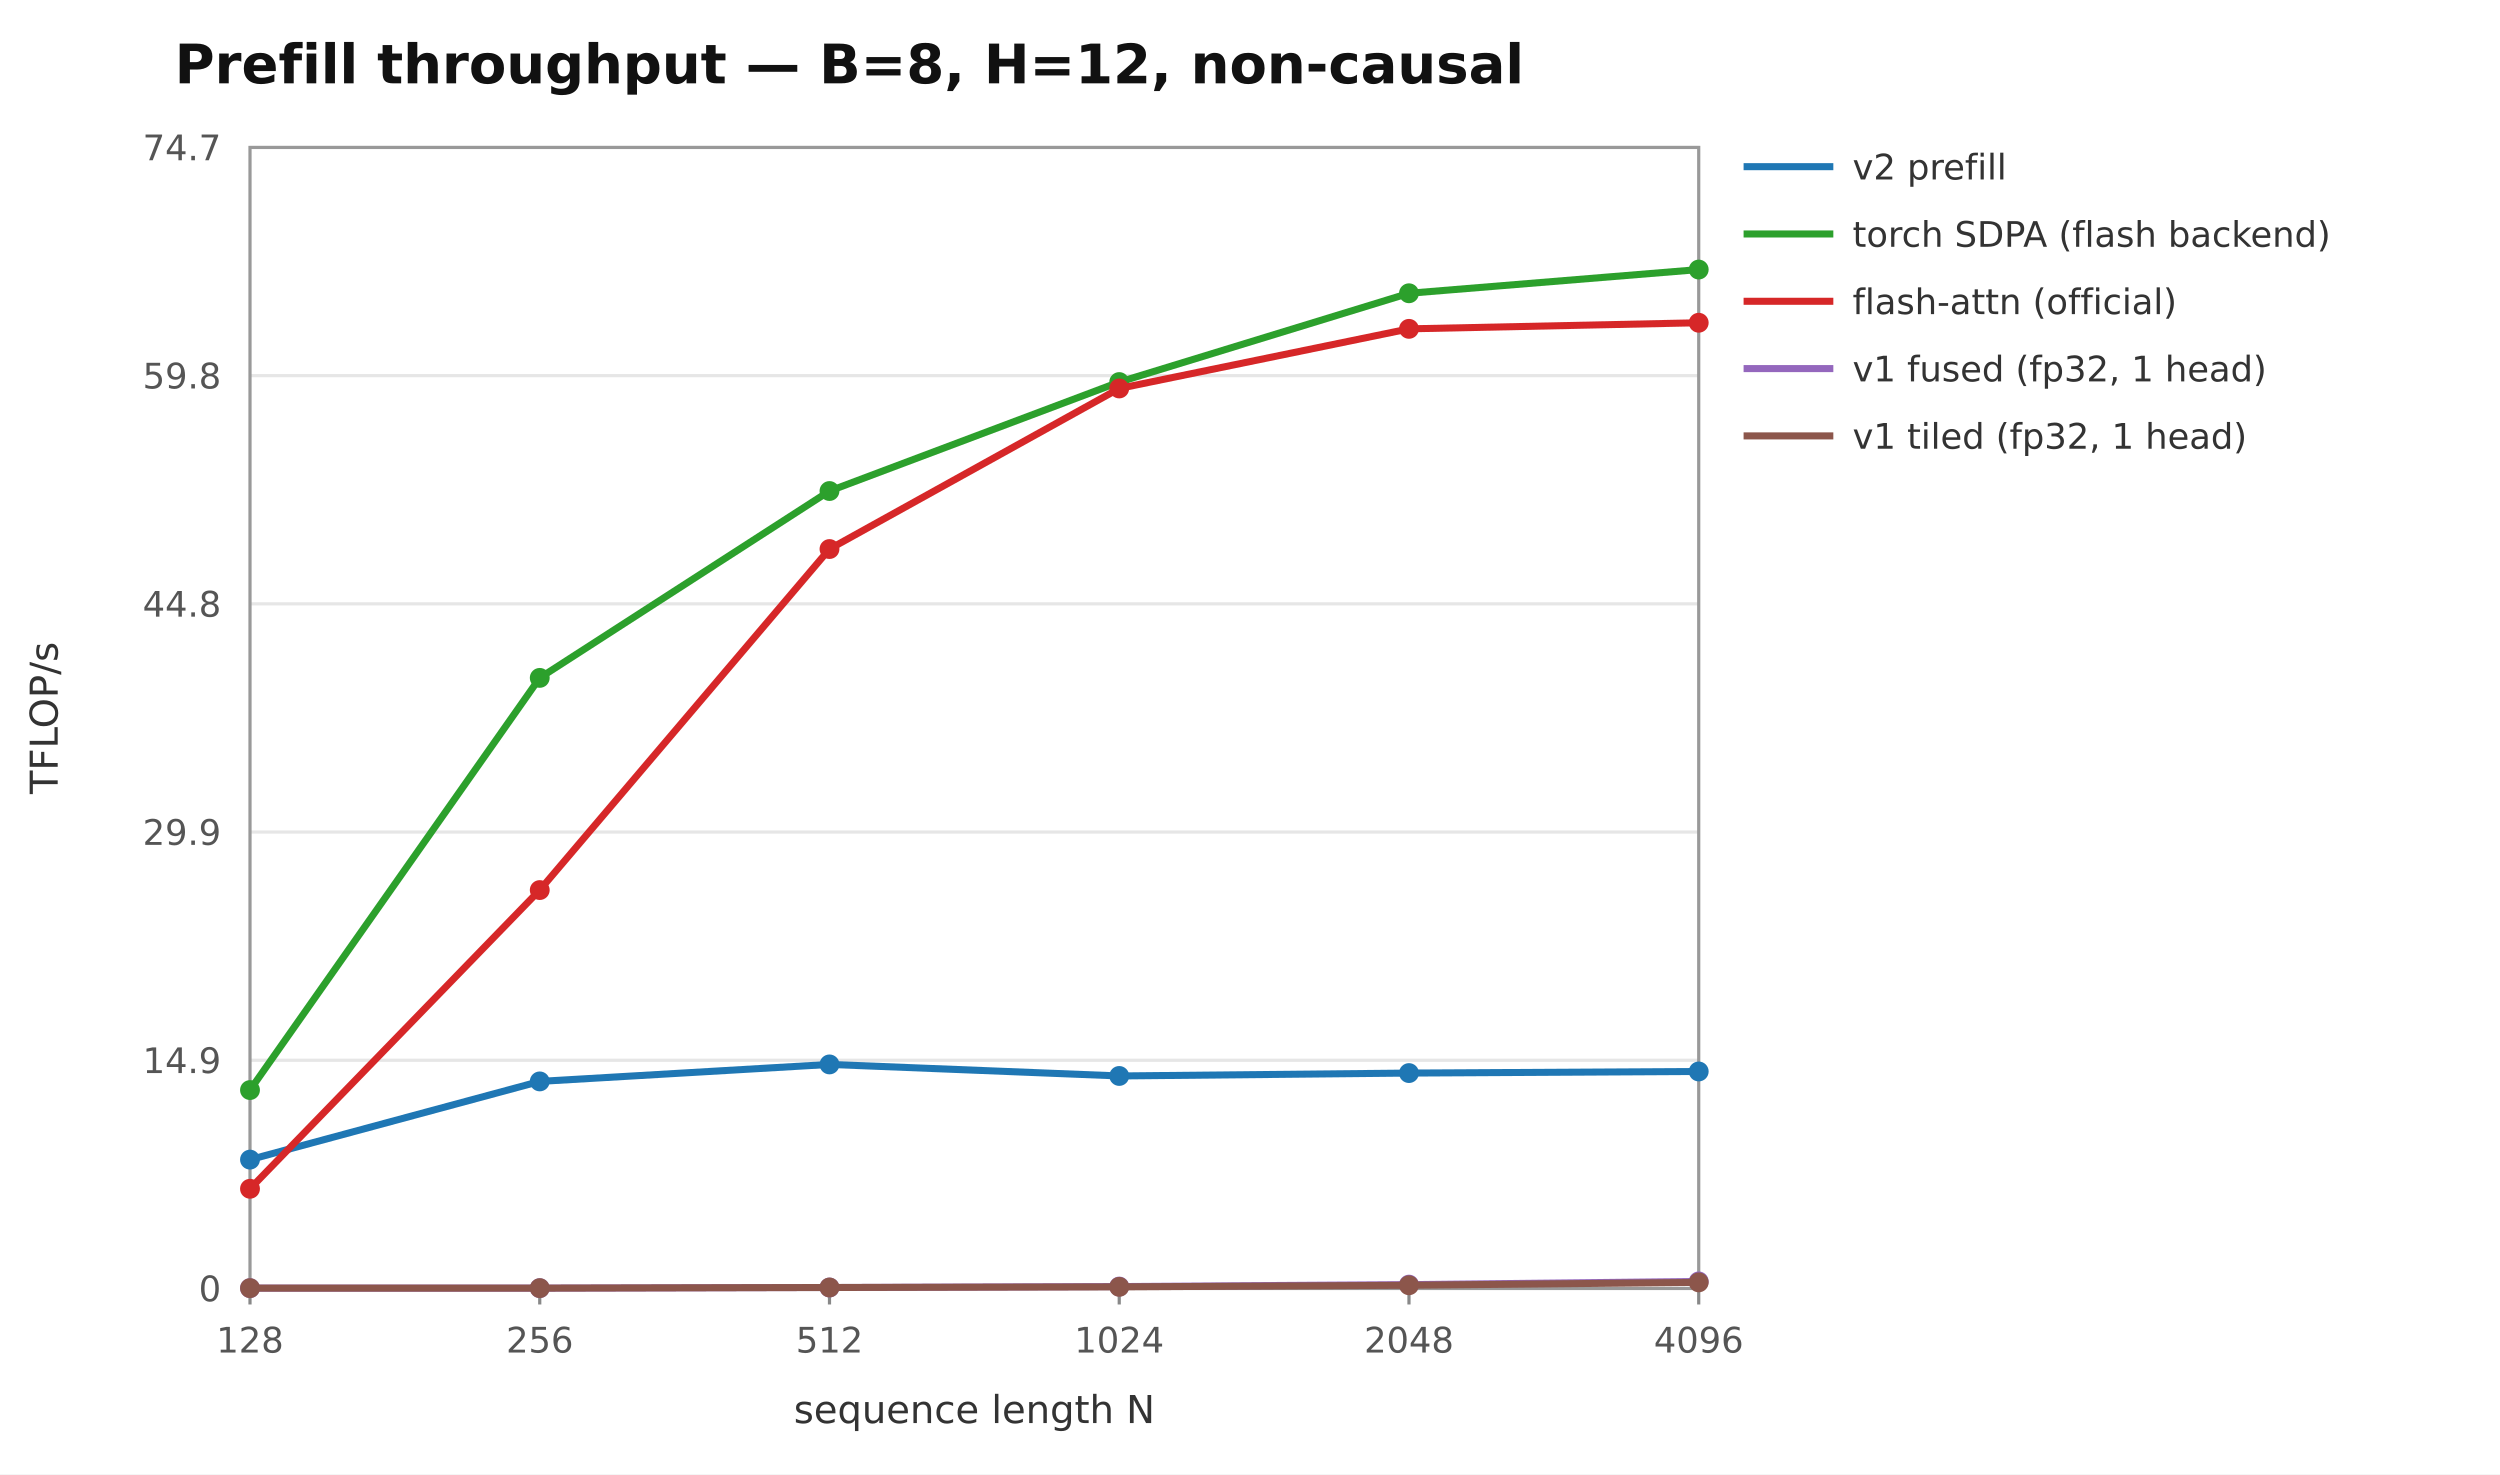
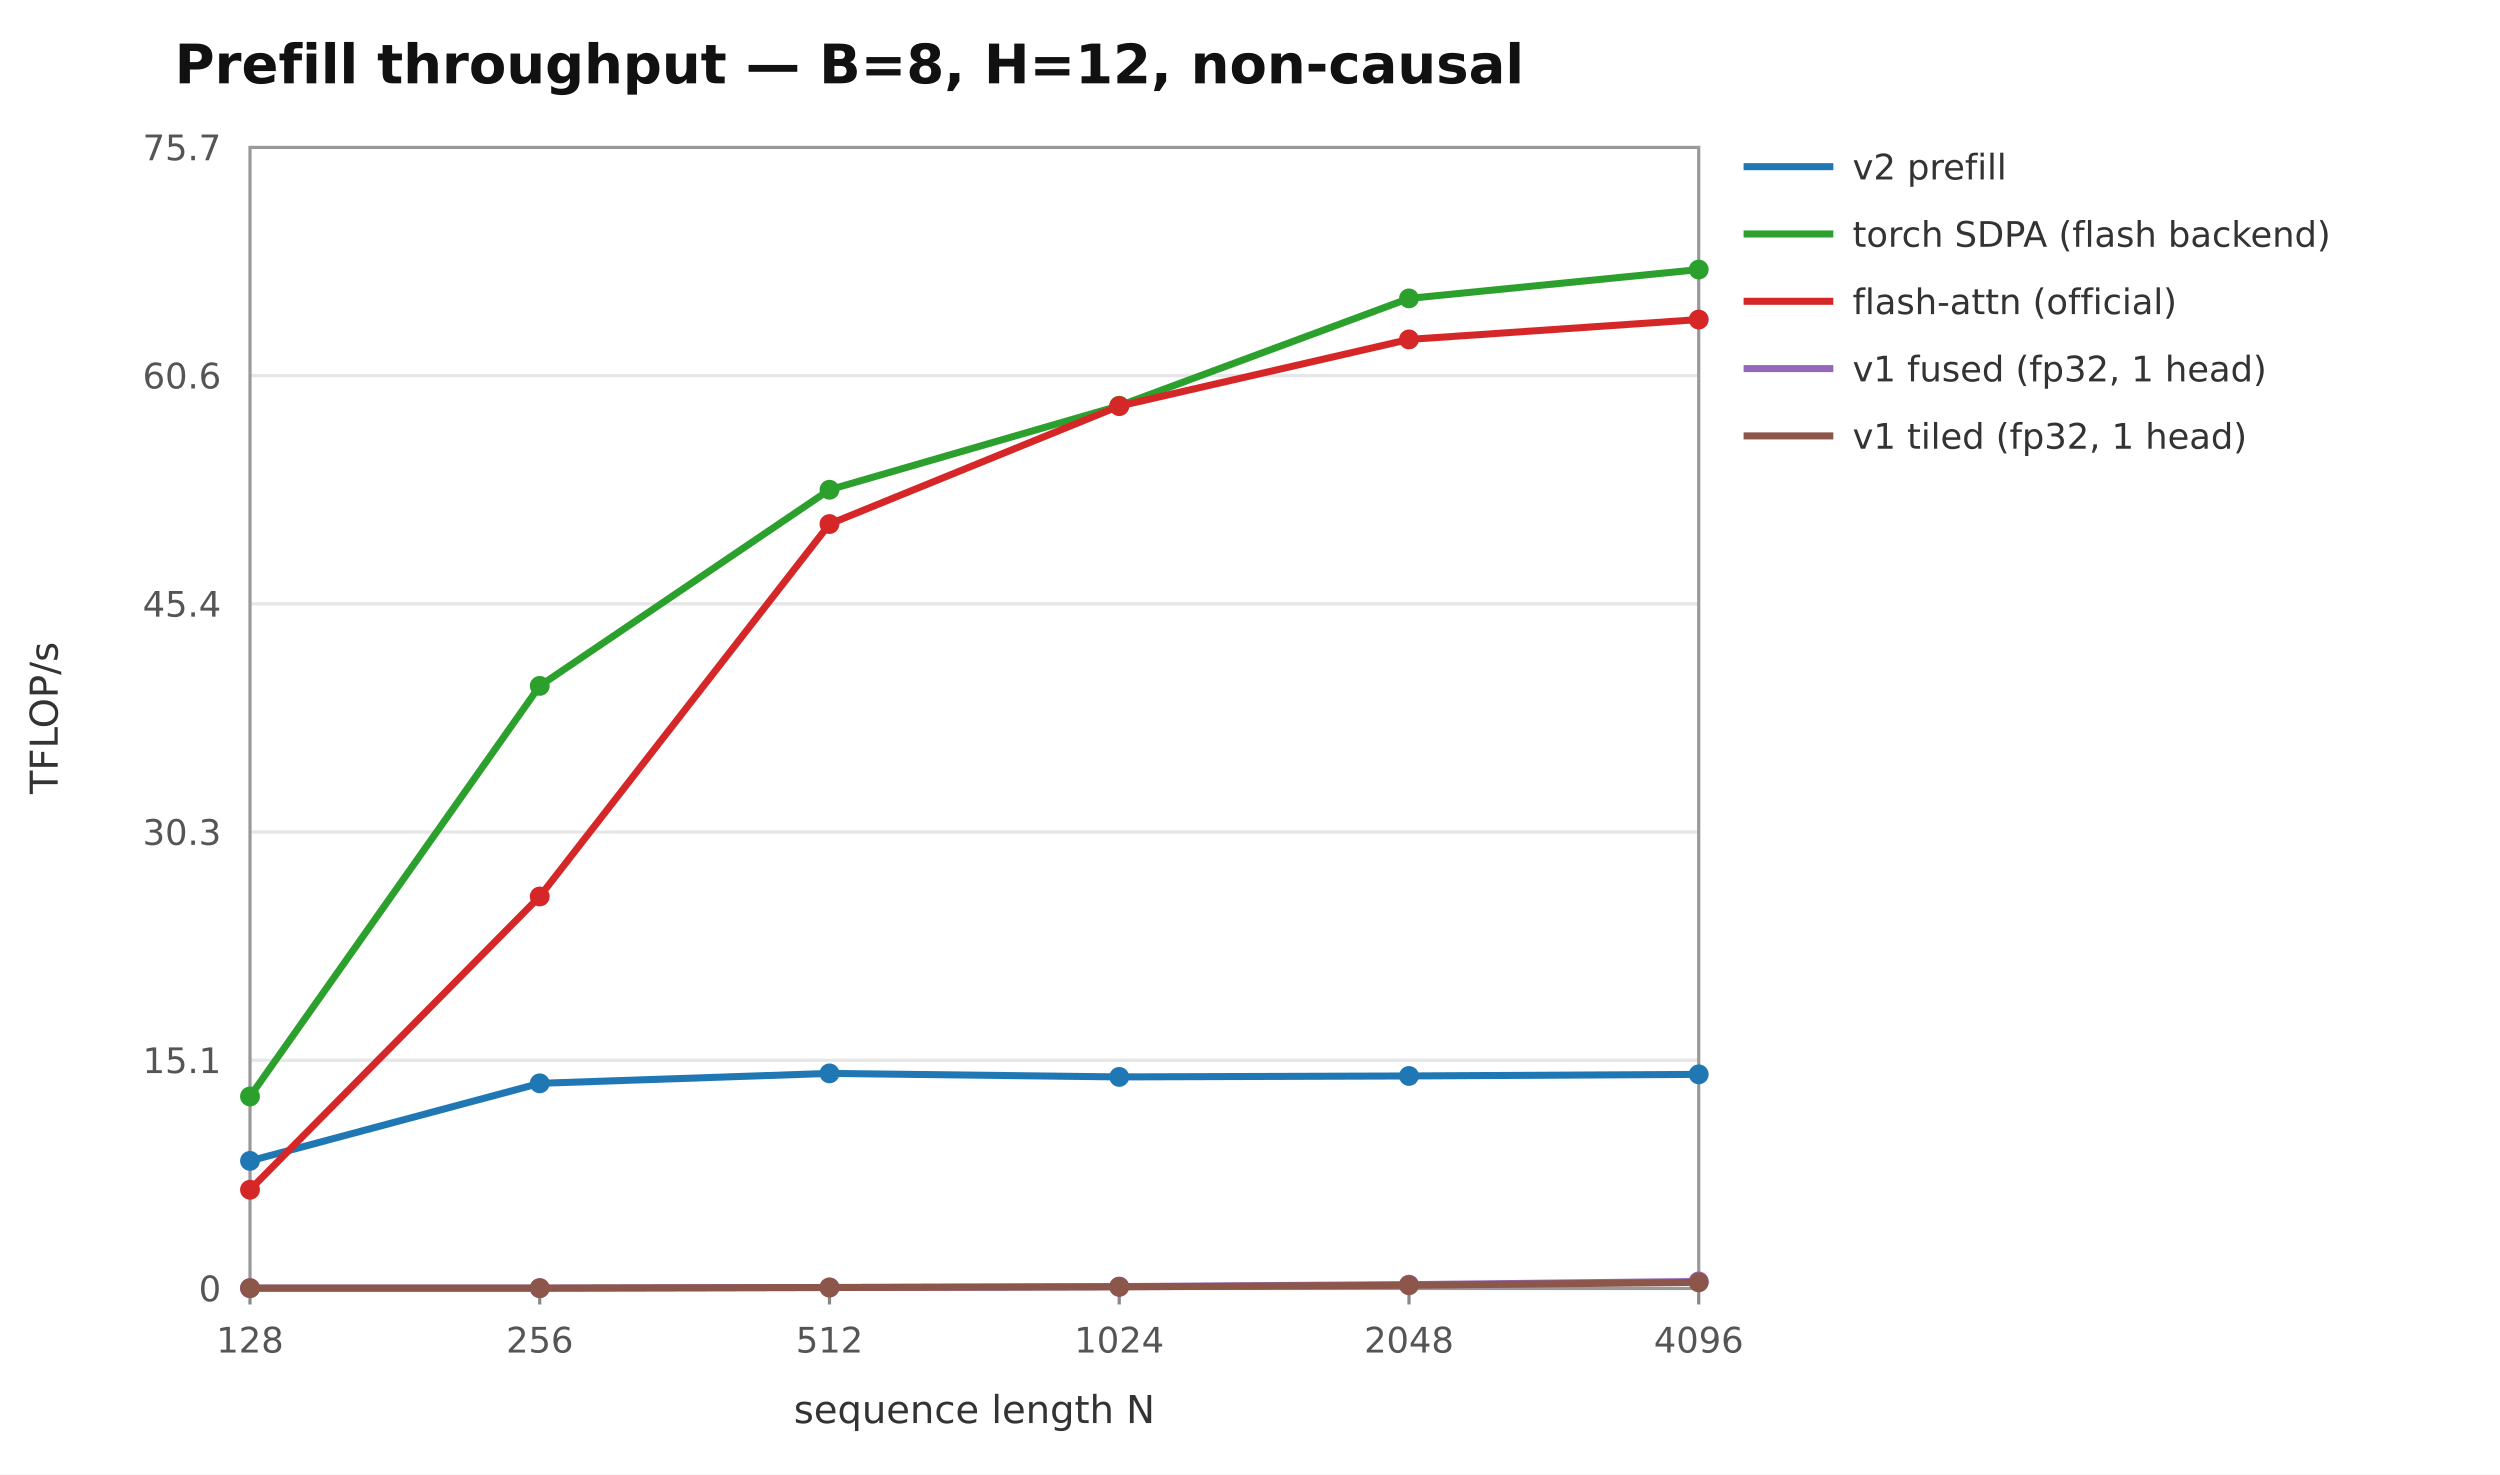
<svg xmlns="http://www.w3.org/2000/svg" width="780" height="460" viewBox="0 0 780 460" font-family="DejaVu Sans, Arial, sans-serif">
  <rect width="780" height="460" fill="#ffffff" />
  <text x="265" y="26" text-anchor="middle" font-size="17" font-weight="bold" fill="#111111">Prefill throughput — B=8, H=12, non-causal</text>
  <line x1="78" y1="402.0" x2="530" y2="402.0" stroke="#e6e6e6" stroke-width="1" />
  <text x="69" y="406.0" text-anchor="end" font-size="11" fill="#555555">0</text>
  <line x1="78" y1="330.8" x2="530" y2="330.8" stroke="#e6e6e6" stroke-width="1" />
-   <text x="69" y="334.8" text-anchor="end" font-size="11" fill="#555555">14.9</text>
+   <text x="69" y="334.8" text-anchor="end" font-size="11" fill="#555555">15.1</text>
  <line x1="78" y1="259.6" x2="530" y2="259.6" stroke="#e6e6e6" stroke-width="1" />
-   <text x="69" y="263.6" text-anchor="end" font-size="11" fill="#555555">29.9</text>
+   <text x="69" y="263.6" text-anchor="end" font-size="11" fill="#555555">30.3</text>
  <line x1="78" y1="188.4" x2="530" y2="188.4" stroke="#e6e6e6" stroke-width="1" />
-   <text x="69" y="192.4" text-anchor="end" font-size="11" fill="#555555">44.8</text>
+   <text x="69" y="192.4" text-anchor="end" font-size="11" fill="#555555">45.4</text>
  <line x1="78" y1="117.2" x2="530" y2="117.2" stroke="#e6e6e6" stroke-width="1" />
-   <text x="69" y="121.2" text-anchor="end" font-size="11" fill="#555555">59.8</text>
+   <text x="69" y="121.2" text-anchor="end" font-size="11" fill="#555555">60.6</text>
  <line x1="78" y1="46.0" x2="530" y2="46.0" stroke="#e6e6e6" stroke-width="1" />
-   <text x="69" y="50.0" text-anchor="end" font-size="11" fill="#555555">74.7</text>
+   <text x="69" y="50.0" text-anchor="end" font-size="11" fill="#555555">75.7</text>
  <line x1="78.0" y1="402" x2="78.0" y2="407" stroke="#888888" stroke-width="1" />
  <text x="78.0" y="422" text-anchor="middle" font-size="11" fill="#555555">128</text>
  <line x1="168.4" y1="402" x2="168.4" y2="407" stroke="#888888" stroke-width="1" />
  <text x="168.4" y="422" text-anchor="middle" font-size="11" fill="#555555">256</text>
  <line x1="258.8" y1="402" x2="258.8" y2="407" stroke="#888888" stroke-width="1" />
  <text x="258.8" y="422" text-anchor="middle" font-size="11" fill="#555555">512</text>
  <line x1="349.2" y1="402" x2="349.2" y2="407" stroke="#888888" stroke-width="1" />
  <text x="349.2" y="422" text-anchor="middle" font-size="11" fill="#555555">1024</text>
  <line x1="439.6" y1="402" x2="439.6" y2="407" stroke="#888888" stroke-width="1" />
  <text x="439.6" y="422" text-anchor="middle" font-size="11" fill="#555555">2048</text>
  <line x1="530.0" y1="402" x2="530.0" y2="407" stroke="#888888" stroke-width="1" />
  <text x="530.0" y="422" text-anchor="middle" font-size="11" fill="#555555">4096</text>
  <rect x="78" y="46" width="452" height="356" fill="none" stroke="#999999" stroke-width="1" />
  <text x="304" y="444" text-anchor="middle" font-size="12" fill="#333333">sequence length N</text>
  <text x="18" y="224" text-anchor="middle" font-size="12" fill="#333333" transform="rotate(-90 18 224)">TFLOP/s</text>
-   <path d="M78.0,361.8 L168.4,337.4 L258.8,332.1 L349.2,335.7 L439.6,334.8 L530.0,334.3" fill="none" stroke="#1f77b4" stroke-width="2.2" />
-   <circle cx="78.0" cy="361.8" r="3.1" fill="#1f77b4" />
-   <circle cx="168.4" cy="337.4" r="3.1" fill="#1f77b4" />
-   <circle cx="258.8" cy="332.1" r="3.1" fill="#1f77b4" />
-   <circle cx="349.2" cy="335.7" r="3.1" fill="#1f77b4" />
-   <circle cx="439.6" cy="334.8" r="3.1" fill="#1f77b4" />
-   <circle cx="530.0" cy="334.3" r="3.1" fill="#1f77b4" />
+   <path d="M78.0,362.2 L168.4,338.0 L258.8,334.9 L349.2,336.0 L439.6,335.7 L530.0,335.2" fill="none" stroke="#1f77b4" stroke-width="2.2" />
+   <circle cx="78.0" cy="362.2" r="3.1" fill="#1f77b4" />
+   <circle cx="168.4" cy="338.0" r="3.1" fill="#1f77b4" />
+   <circle cx="258.8" cy="334.9" r="3.1" fill="#1f77b4" />
+   <circle cx="349.2" cy="336.0" r="3.1" fill="#1f77b4" />
+   <circle cx="439.6" cy="335.7" r="3.1" fill="#1f77b4" />
+   <circle cx="530.0" cy="335.2" r="3.1" fill="#1f77b4" />
  <line x1="544" y1="52" x2="572" y2="52" stroke="#1f77b4" stroke-width="2.2" />
  <text x="578" y="56" font-size="11" fill="#333333">v2 prefill</text>
-   <path d="M78.0,340.1 L168.4,211.5 L258.8,153.2 L349.2,119.2 L439.6,91.5 L530.0,84.1" fill="none" stroke="#2ca02c" stroke-width="2.2" />
-   <circle cx="78.0" cy="340.1" r="3.1" fill="#2ca02c" />
-   <circle cx="168.4" cy="211.5" r="3.1" fill="#2ca02c" />
-   <circle cx="258.8" cy="153.2" r="3.1" fill="#2ca02c" />
-   <circle cx="349.2" cy="119.2" r="3.1" fill="#2ca02c" />
-   <circle cx="439.6" cy="91.5" r="3.1" fill="#2ca02c" />
+   <path d="M78.0,342.1 L168.4,214.0 L258.8,152.8 L349.2,126.6 L439.6,93.1 L530.0,84.1" fill="none" stroke="#2ca02c" stroke-width="2.2" />
+   <circle cx="78.0" cy="342.1" r="3.1" fill="#2ca02c" />
+   <circle cx="168.4" cy="214.0" r="3.1" fill="#2ca02c" />
+   <circle cx="258.8" cy="152.8" r="3.1" fill="#2ca02c" />
+   <circle cx="349.2" cy="126.6" r="3.1" fill="#2ca02c" />
+   <circle cx="439.6" cy="93.1" r="3.1" fill="#2ca02c" />
  <circle cx="530.0" cy="84.1" r="3.1" fill="#2ca02c" />
  <line x1="544" y1="73" x2="572" y2="73" stroke="#2ca02c" stroke-width="2.2" />
  <text x="578" y="77" font-size="11" fill="#333333">torch SDPA (flash backend)</text>
-   <path d="M78.0,370.9 L168.4,277.7 L258.8,171.3 L349.2,121.2 L439.6,102.6 L530.0,100.7" fill="none" stroke="#d62728" stroke-width="2.2" />
-   <circle cx="78.0" cy="370.9" r="3.1" fill="#d62728" />
-   <circle cx="168.4" cy="277.7" r="3.1" fill="#d62728" />
-   <circle cx="258.8" cy="171.3" r="3.1" fill="#d62728" />
-   <circle cx="349.2" cy="121.2" r="3.1" fill="#d62728" />
-   <circle cx="439.6" cy="102.6" r="3.1" fill="#d62728" />
-   <circle cx="530.0" cy="100.7" r="3.1" fill="#d62728" />
+   <path d="M78.0,371.2 L168.4,279.7 L258.8,163.5 L349.2,126.7 L439.6,105.9 L530.0,99.7" fill="none" stroke="#d62728" stroke-width="2.2" />
+   <circle cx="78.0" cy="371.2" r="3.1" fill="#d62728" />
+   <circle cx="168.4" cy="279.7" r="3.1" fill="#d62728" />
+   <circle cx="258.8" cy="163.5" r="3.1" fill="#d62728" />
+   <circle cx="349.2" cy="126.7" r="3.1" fill="#d62728" />
+   <circle cx="439.6" cy="105.9" r="3.1" fill="#d62728" />
+   <circle cx="530.0" cy="99.7" r="3.1" fill="#d62728" />
  <line x1="544" y1="94" x2="572" y2="94" stroke="#d62728" stroke-width="2.2" />
  <text x="578" y="98" font-size="11" fill="#333333">flash-attn (official)</text>
  <path d="M78.0,401.9 L168.4,401.9 L258.8,401.7 L349.2,401.4 L439.6,400.8 L530.0,399.8" fill="none" stroke="#9467bd" stroke-width="2.2" />
  <circle cx="78.0" cy="401.9" r="3.1" fill="#9467bd" />
  <circle cx="168.4" cy="401.9" r="3.1" fill="#9467bd" />
  <circle cx="258.8" cy="401.7" r="3.1" fill="#9467bd" />
  <circle cx="349.2" cy="401.4" r="3.1" fill="#9467bd" />
  <circle cx="439.6" cy="400.8" r="3.1" fill="#9467bd" />
  <circle cx="530.0" cy="399.8" r="3.1" fill="#9467bd" />
  <line x1="544" y1="115" x2="572" y2="115" stroke="#9467bd" stroke-width="2.2" />
  <text x="578" y="119" font-size="11" fill="#333333">v1 fused (fp32, 1 head)</text>
  <path d="M78.0,401.9 L168.4,401.9 L258.8,401.7 L349.2,401.5 L439.6,401.0 L530.0,400.1" fill="none" stroke="#8c564b" stroke-width="2.2" />
  <circle cx="78.0" cy="401.9" r="3.1" fill="#8c564b" />
  <circle cx="168.4" cy="401.9" r="3.1" fill="#8c564b" />
  <circle cx="258.8" cy="401.7" r="3.1" fill="#8c564b" />
  <circle cx="349.2" cy="401.5" r="3.1" fill="#8c564b" />
  <circle cx="439.6" cy="401.0" r="3.1" fill="#8c564b" />
  <circle cx="530.0" cy="400.1" r="3.1" fill="#8c564b" />
  <line x1="544" y1="136" x2="572" y2="136" stroke="#8c564b" stroke-width="2.2" />
  <text x="578" y="140" font-size="11" fill="#333333">v1 tiled (fp32, 1 head)</text>
</svg>
